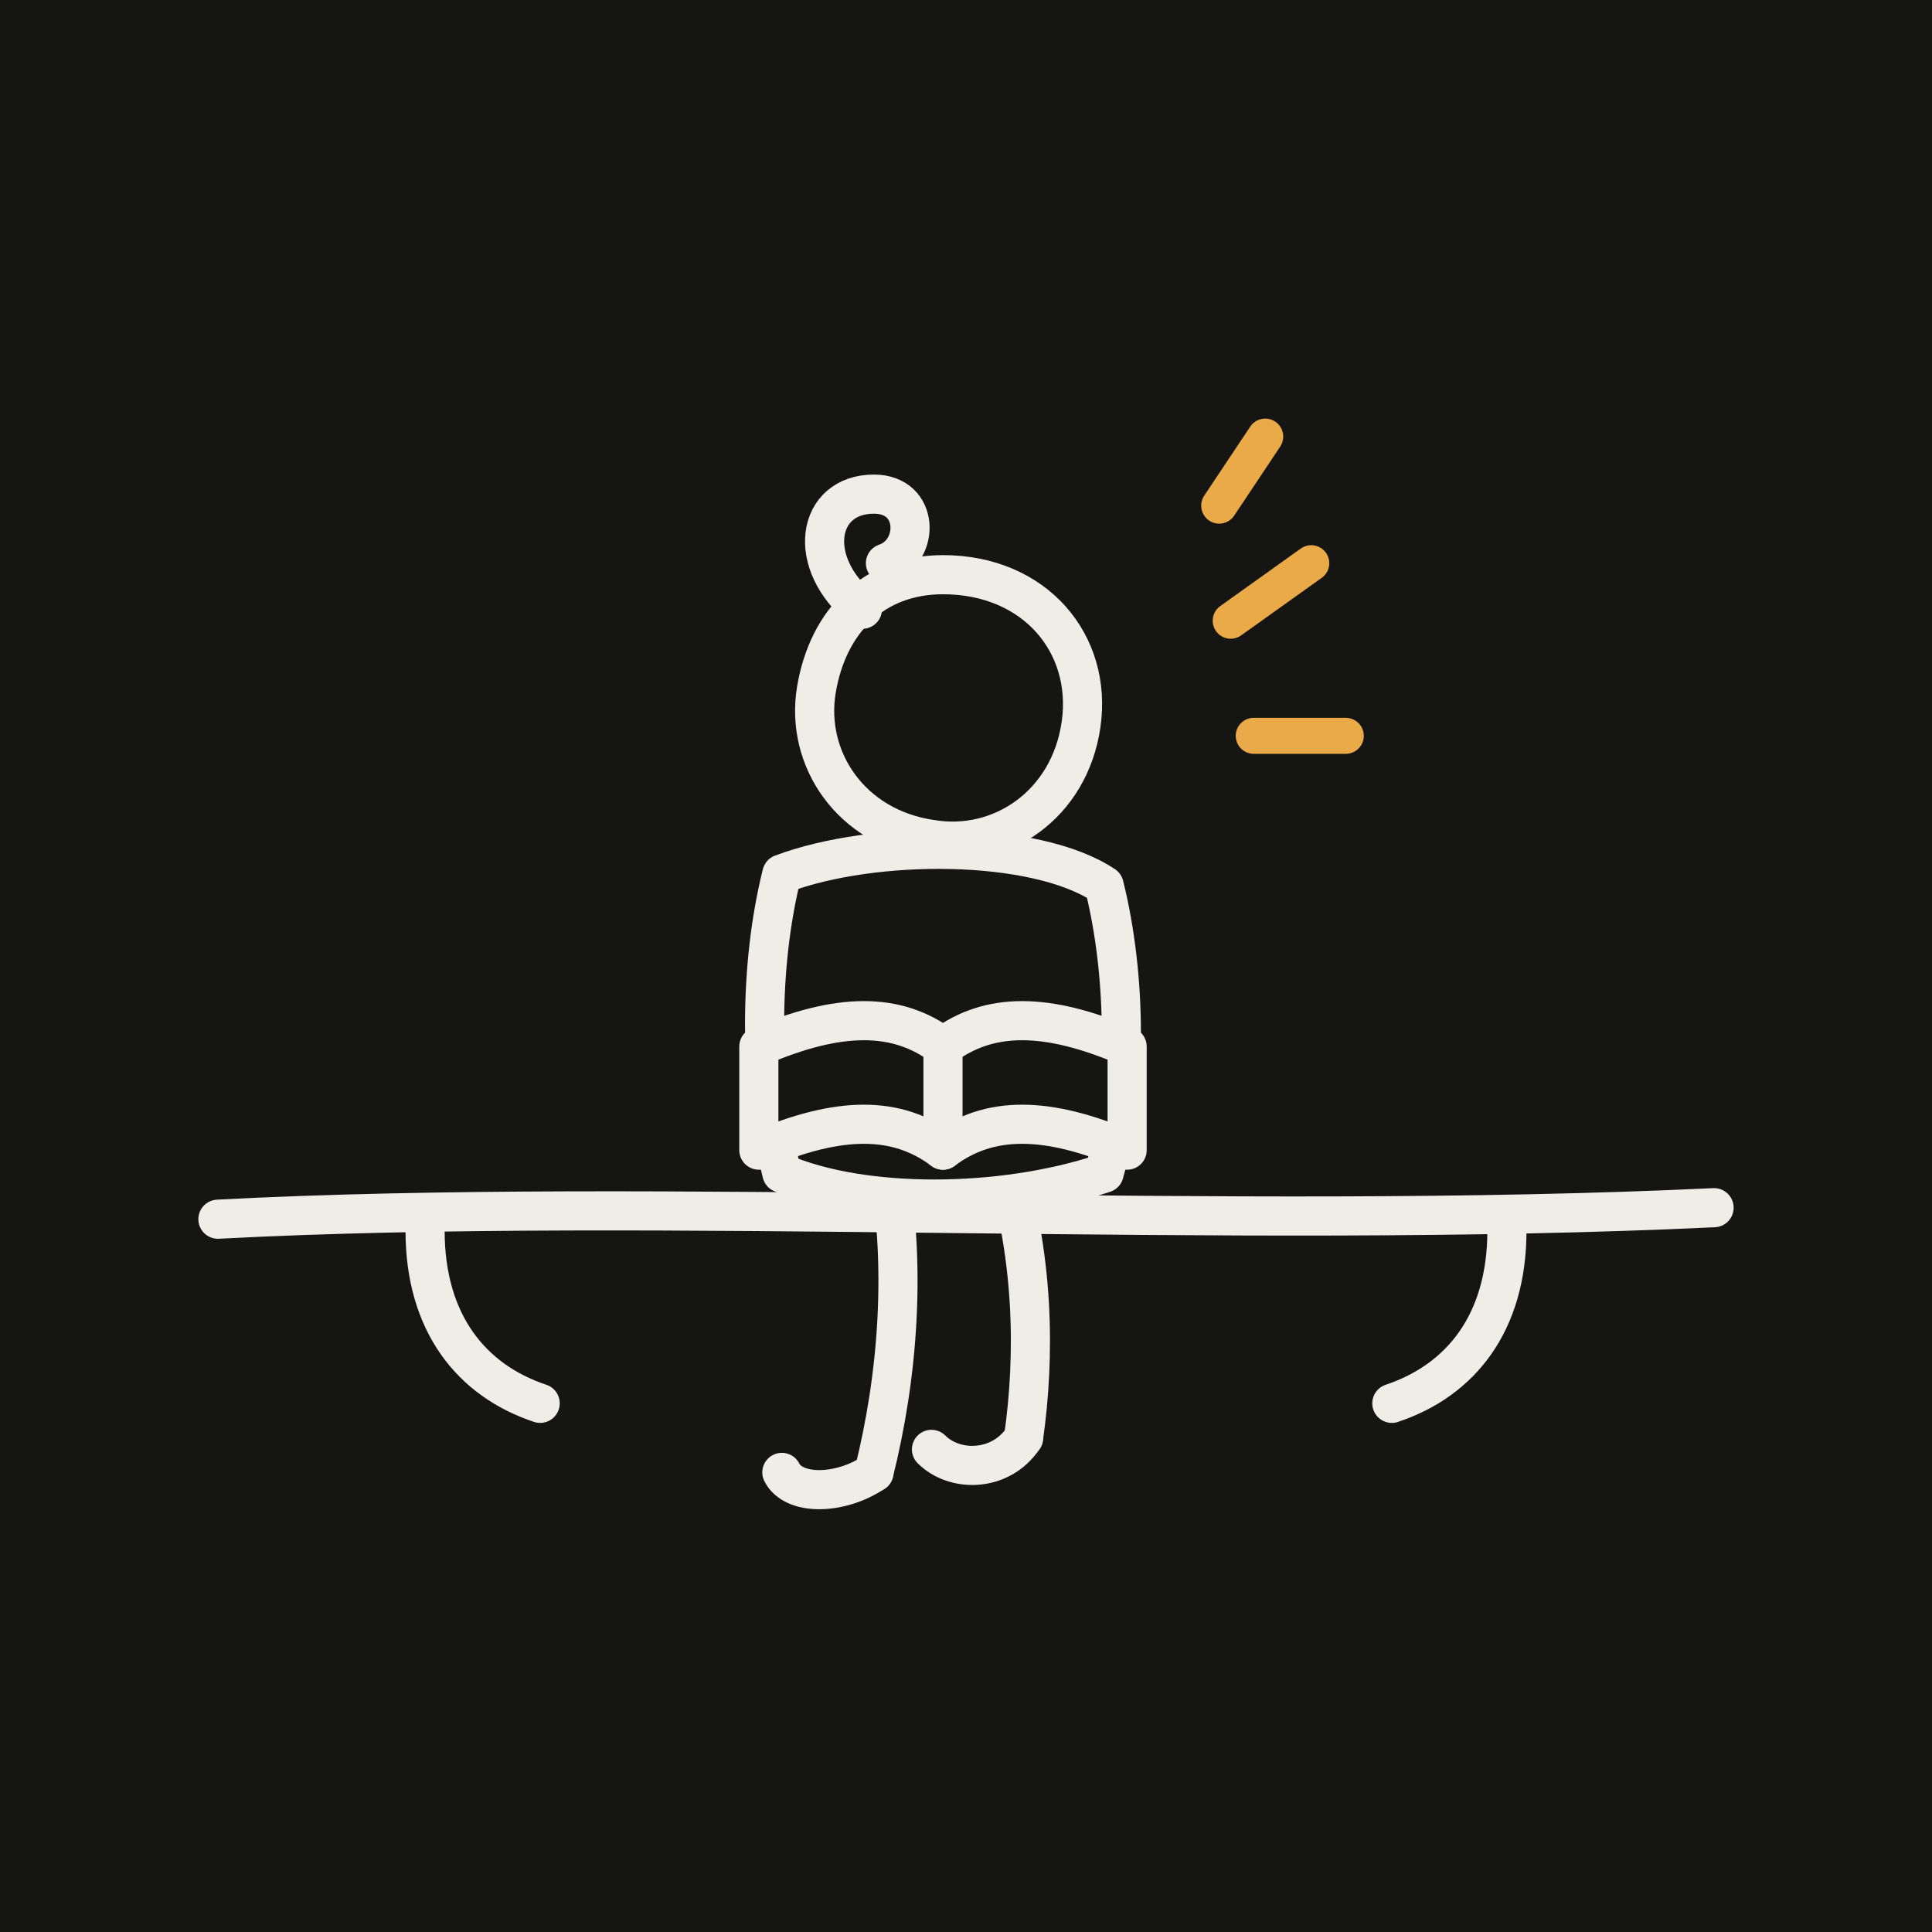
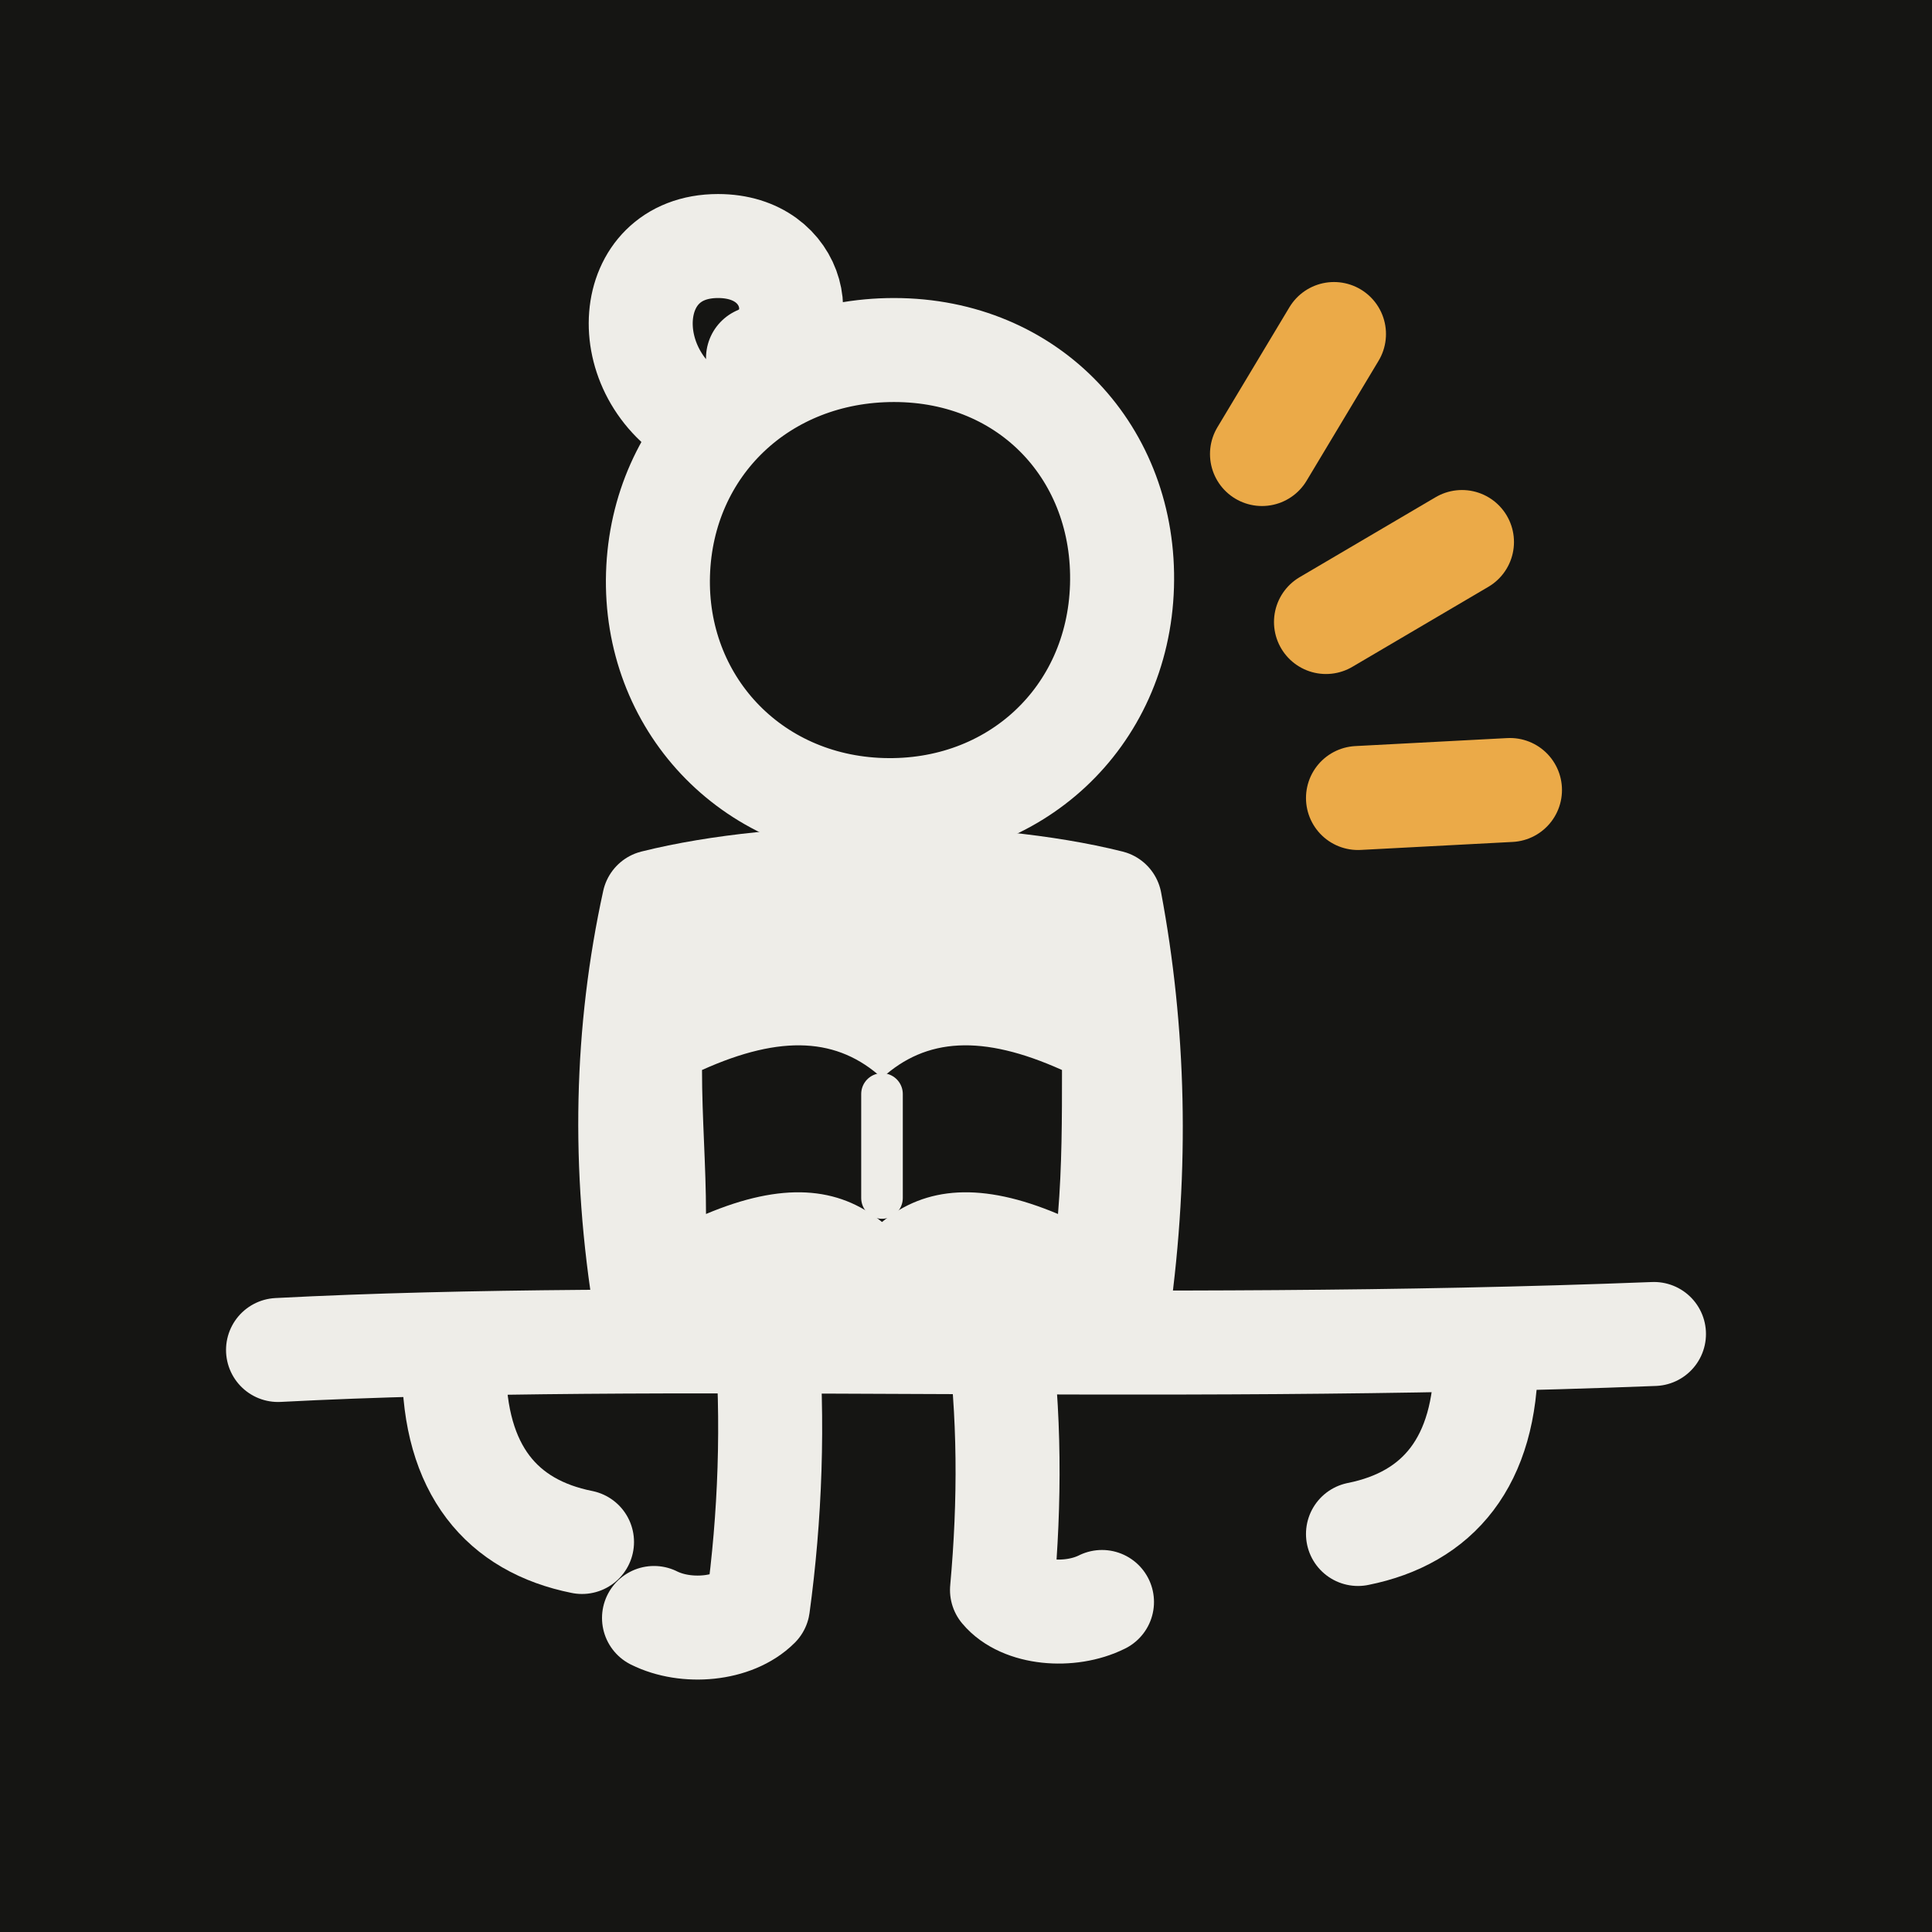
<svg xmlns="http://www.w3.org/2000/svg" viewBox="0 0 512 512" width="512" height="512">
  <rect width="512" height="512" fill="#151513" />
-   <g transform="translate(256 256) scale(3.050) translate(-157 -70)" fill="none" stroke="#eeede8" stroke-width="3.4" stroke-linecap="round" stroke-linejoin="round">
-     <path d="M92 92 C130 90 180 93 222 91" />
-     <path d="M110 93 C110 101 114 106 120 108" />
-     <path d="M204 93 C204 101 200 106 194 108" />
-     <path d="M150 86 C152 96 151 106 149 114" />
-     <path d="M149 114 C146 116 142 116 141 114" />
-     <path d="M160 86 C163 95 163 104 162 111" />
-     <path d="M162 111 C160 114 156 114 154 112" />
-     <path d="M141 62 C149 59 163 59 169 63 C171 71 171 81 169 88 C160 91 148 91 141 88 C139 80 139 70 141 62 Z" fill="#151513" />
-     <path d="M155 36 C163 36 168 42 167 49 C166 56 160 60 154 59 C147 58 143 52 144 46 C145 40 149 36 155 36 Z" fill="#151513" />
-     <path d="M148 39 C143 35 144 29 149 29 C153 29 153 34 150 35" />
-     <path d="M139 77 C146 74 151 74 155 77 C159 74 164 74 171 77 C171 80 171 83 171 86 C164 83 159 83 155 86 C151 83 146 83 139 86 C139 83 139 80 139 77 Z" fill="#151513" />
-     <path d="M155 77 C155 80 155 83 155 86" />
+   <g transform="translate(256 256) scale(1.060) translate(-256 -256)" fill="none" stroke="#eeede8" stroke-width="26" stroke-linecap="round" stroke-linejoin="round">
+     <path d="M84 352 C180 347 300 353 428 348" />
+     <path d="M128 356 C128 382 140 396 160 400" />
+     <path d="M386 354 C386 380 374 394 354 398" />
+     <path d="M206 346 C208 370 207 394 204 416 C198 422 186 423 178 419" />
+     <path d="M264 346 C267 368 267 390 265 412 C270 418 282 419 290 415" />
+     <path d="M178 240 C210 232 260 232 292 240 C298 272 299 306 294 342 C258 350 212 350 176 342 C170 306 171 272 178 240 Z" fill="#eeede8" />
+     <path d="M238 102 C272 102 296 128 295 161 C294 194 268 218 235 217 C202 216 178 190 179 158 C180 126 205 102 238 102 Z" fill="#151513" />
+     <path d="M190 120 C168 108 170 76 194 76 C214 76 218 98 204 104" />
+     <path d="M190 282 C210 273 224 274 235 284 C246 274 260 273 280 282 C280 294 280 306 279 318 C260 310 246 311 235 320 C224 311 210 310 191 318 C191 306 190 294 190 282 Z" fill="#151513" stroke="none" />
+     <path d="M235 288 L235 314" stroke-width="10.4" />
  </g>
-   <g transform="translate(256 256) scale(3.050) translate(-157 -70)" fill="none" stroke="#ebaa48" stroke-width="3.128" stroke-linecap="round">
-     <path d="M180 40 L187 35" />
-     <path d="M182 50 L190 50" />
-     <path d="M179 30 L183 24" />
+   <g transform="translate(256 256) scale(1.060) translate(-256 -256)" fill="none" stroke="#ebaa48" stroke-width="26" stroke-linecap="round">
+     <path d="M330 128 L348 98" />
+     <path d="M346 170 L380 150" />
+     <path d="M354 214 L392 212" />
  </g>
</svg>
